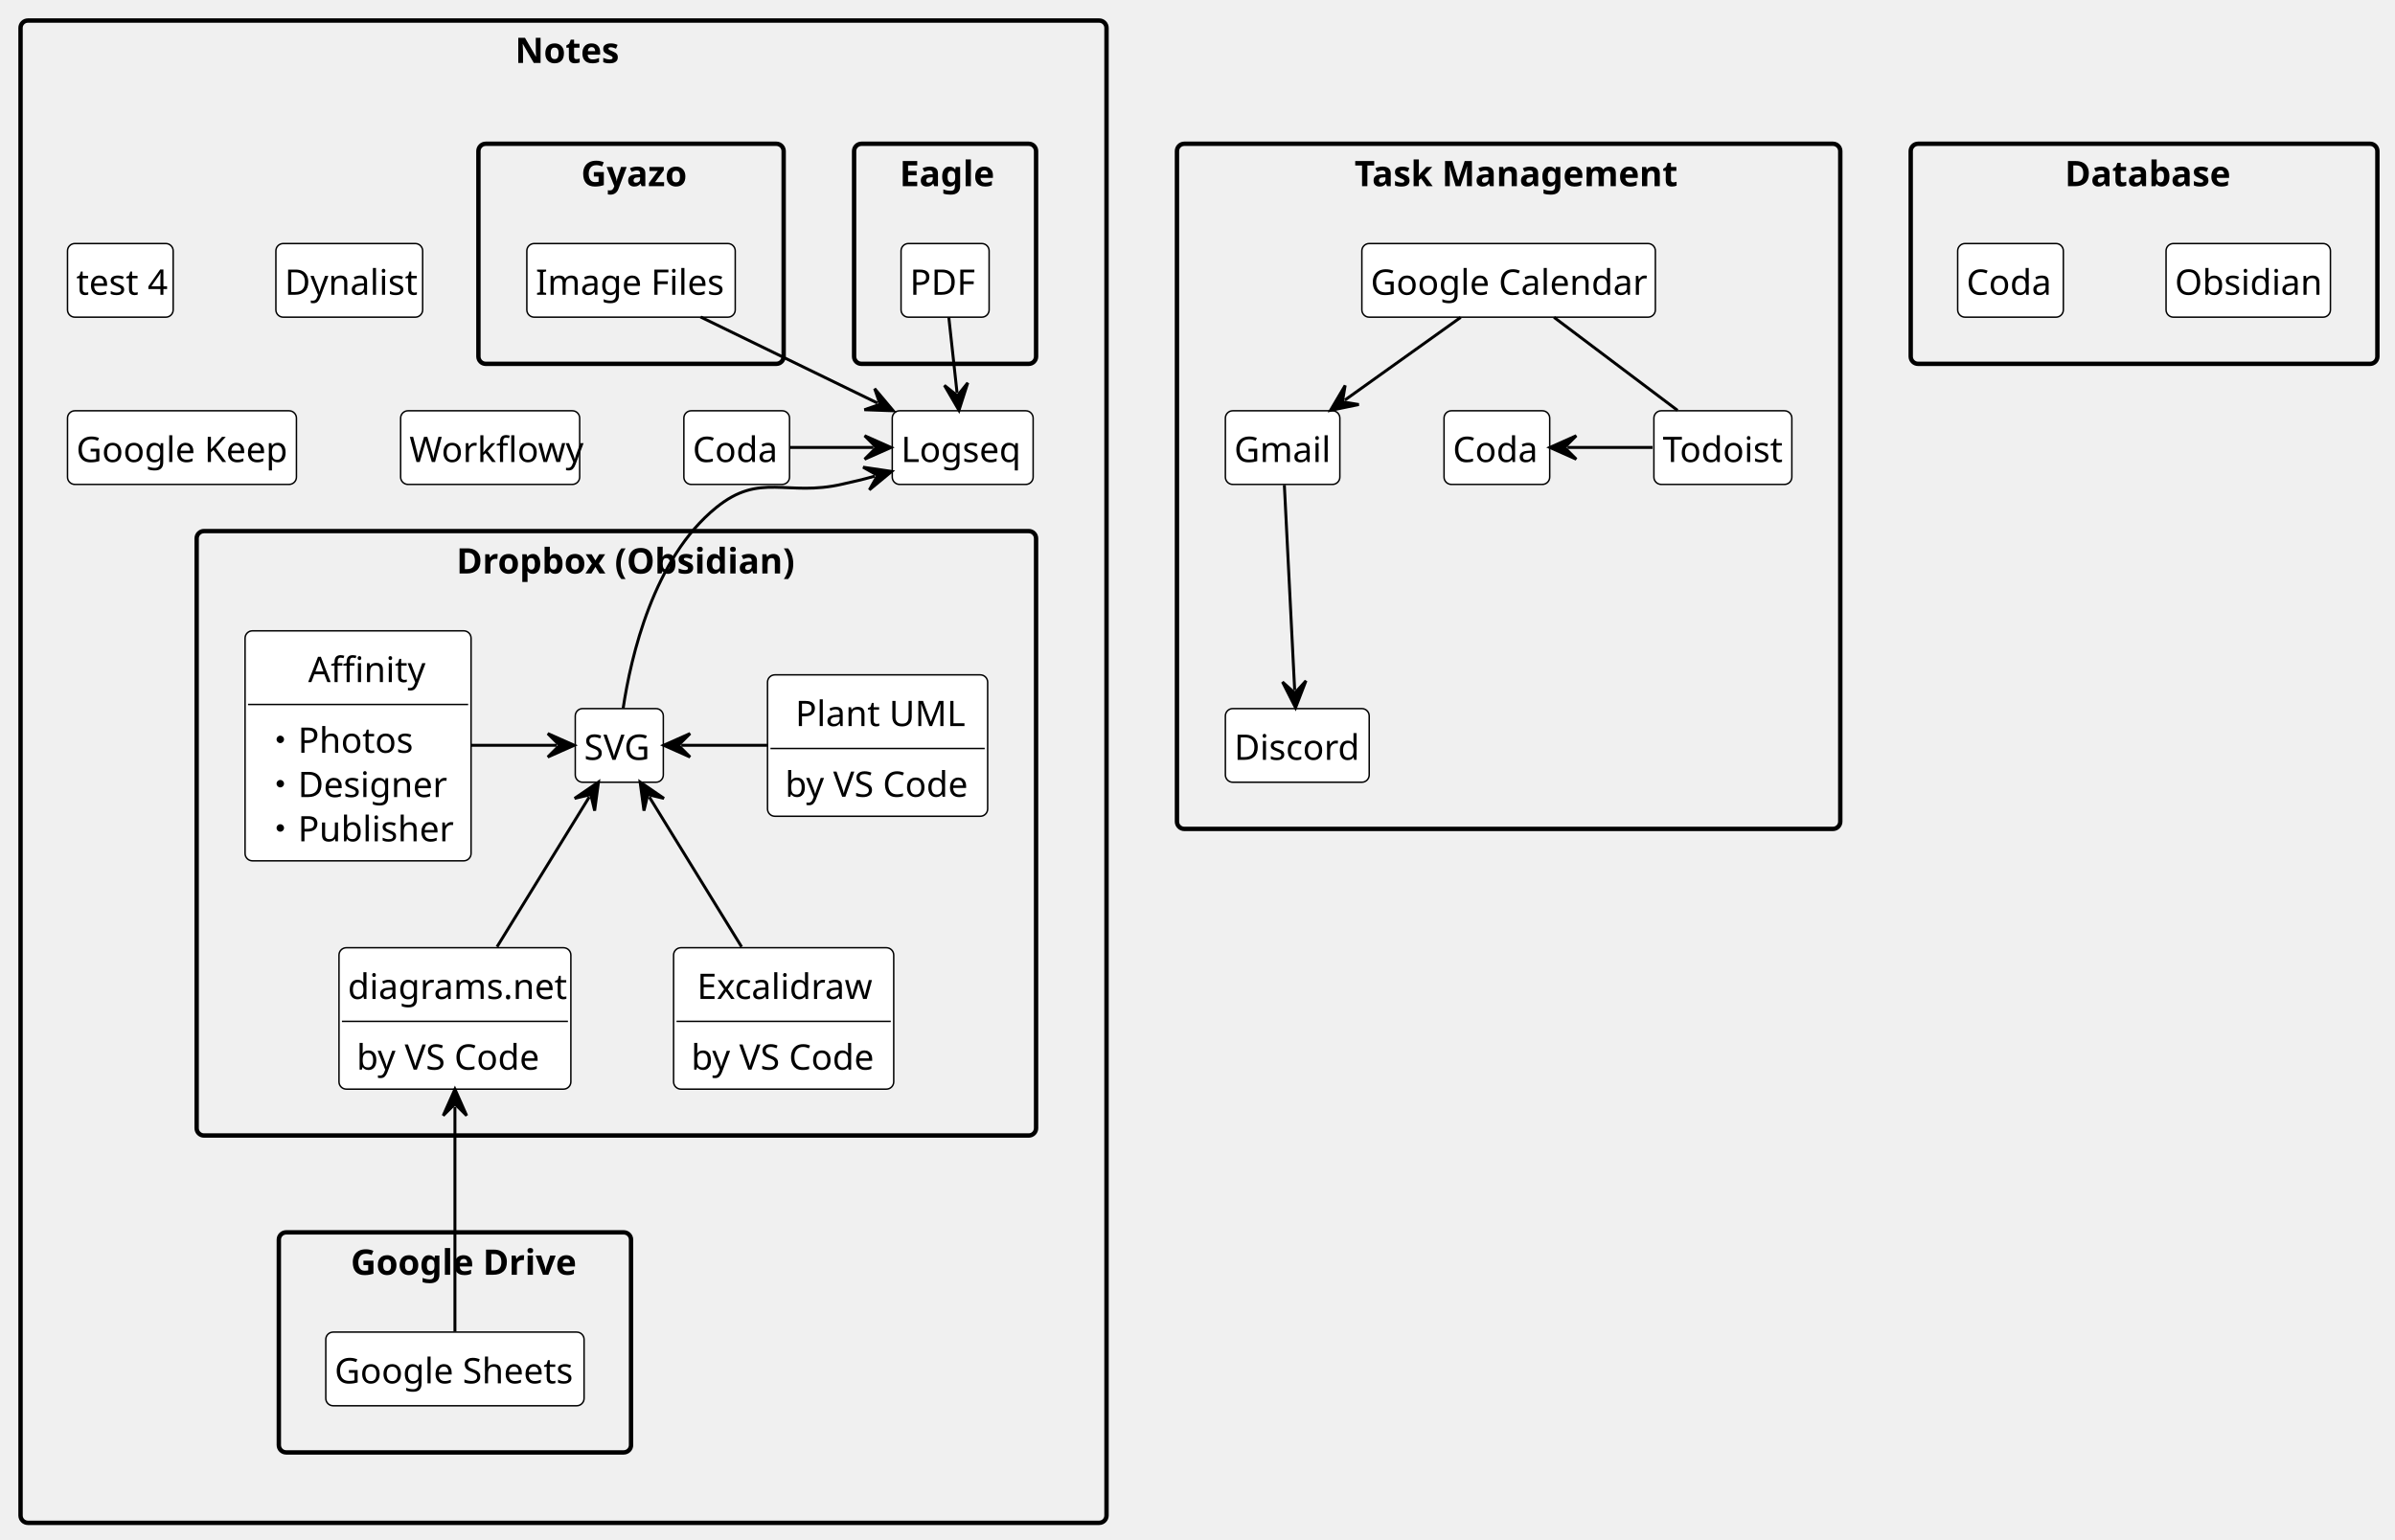
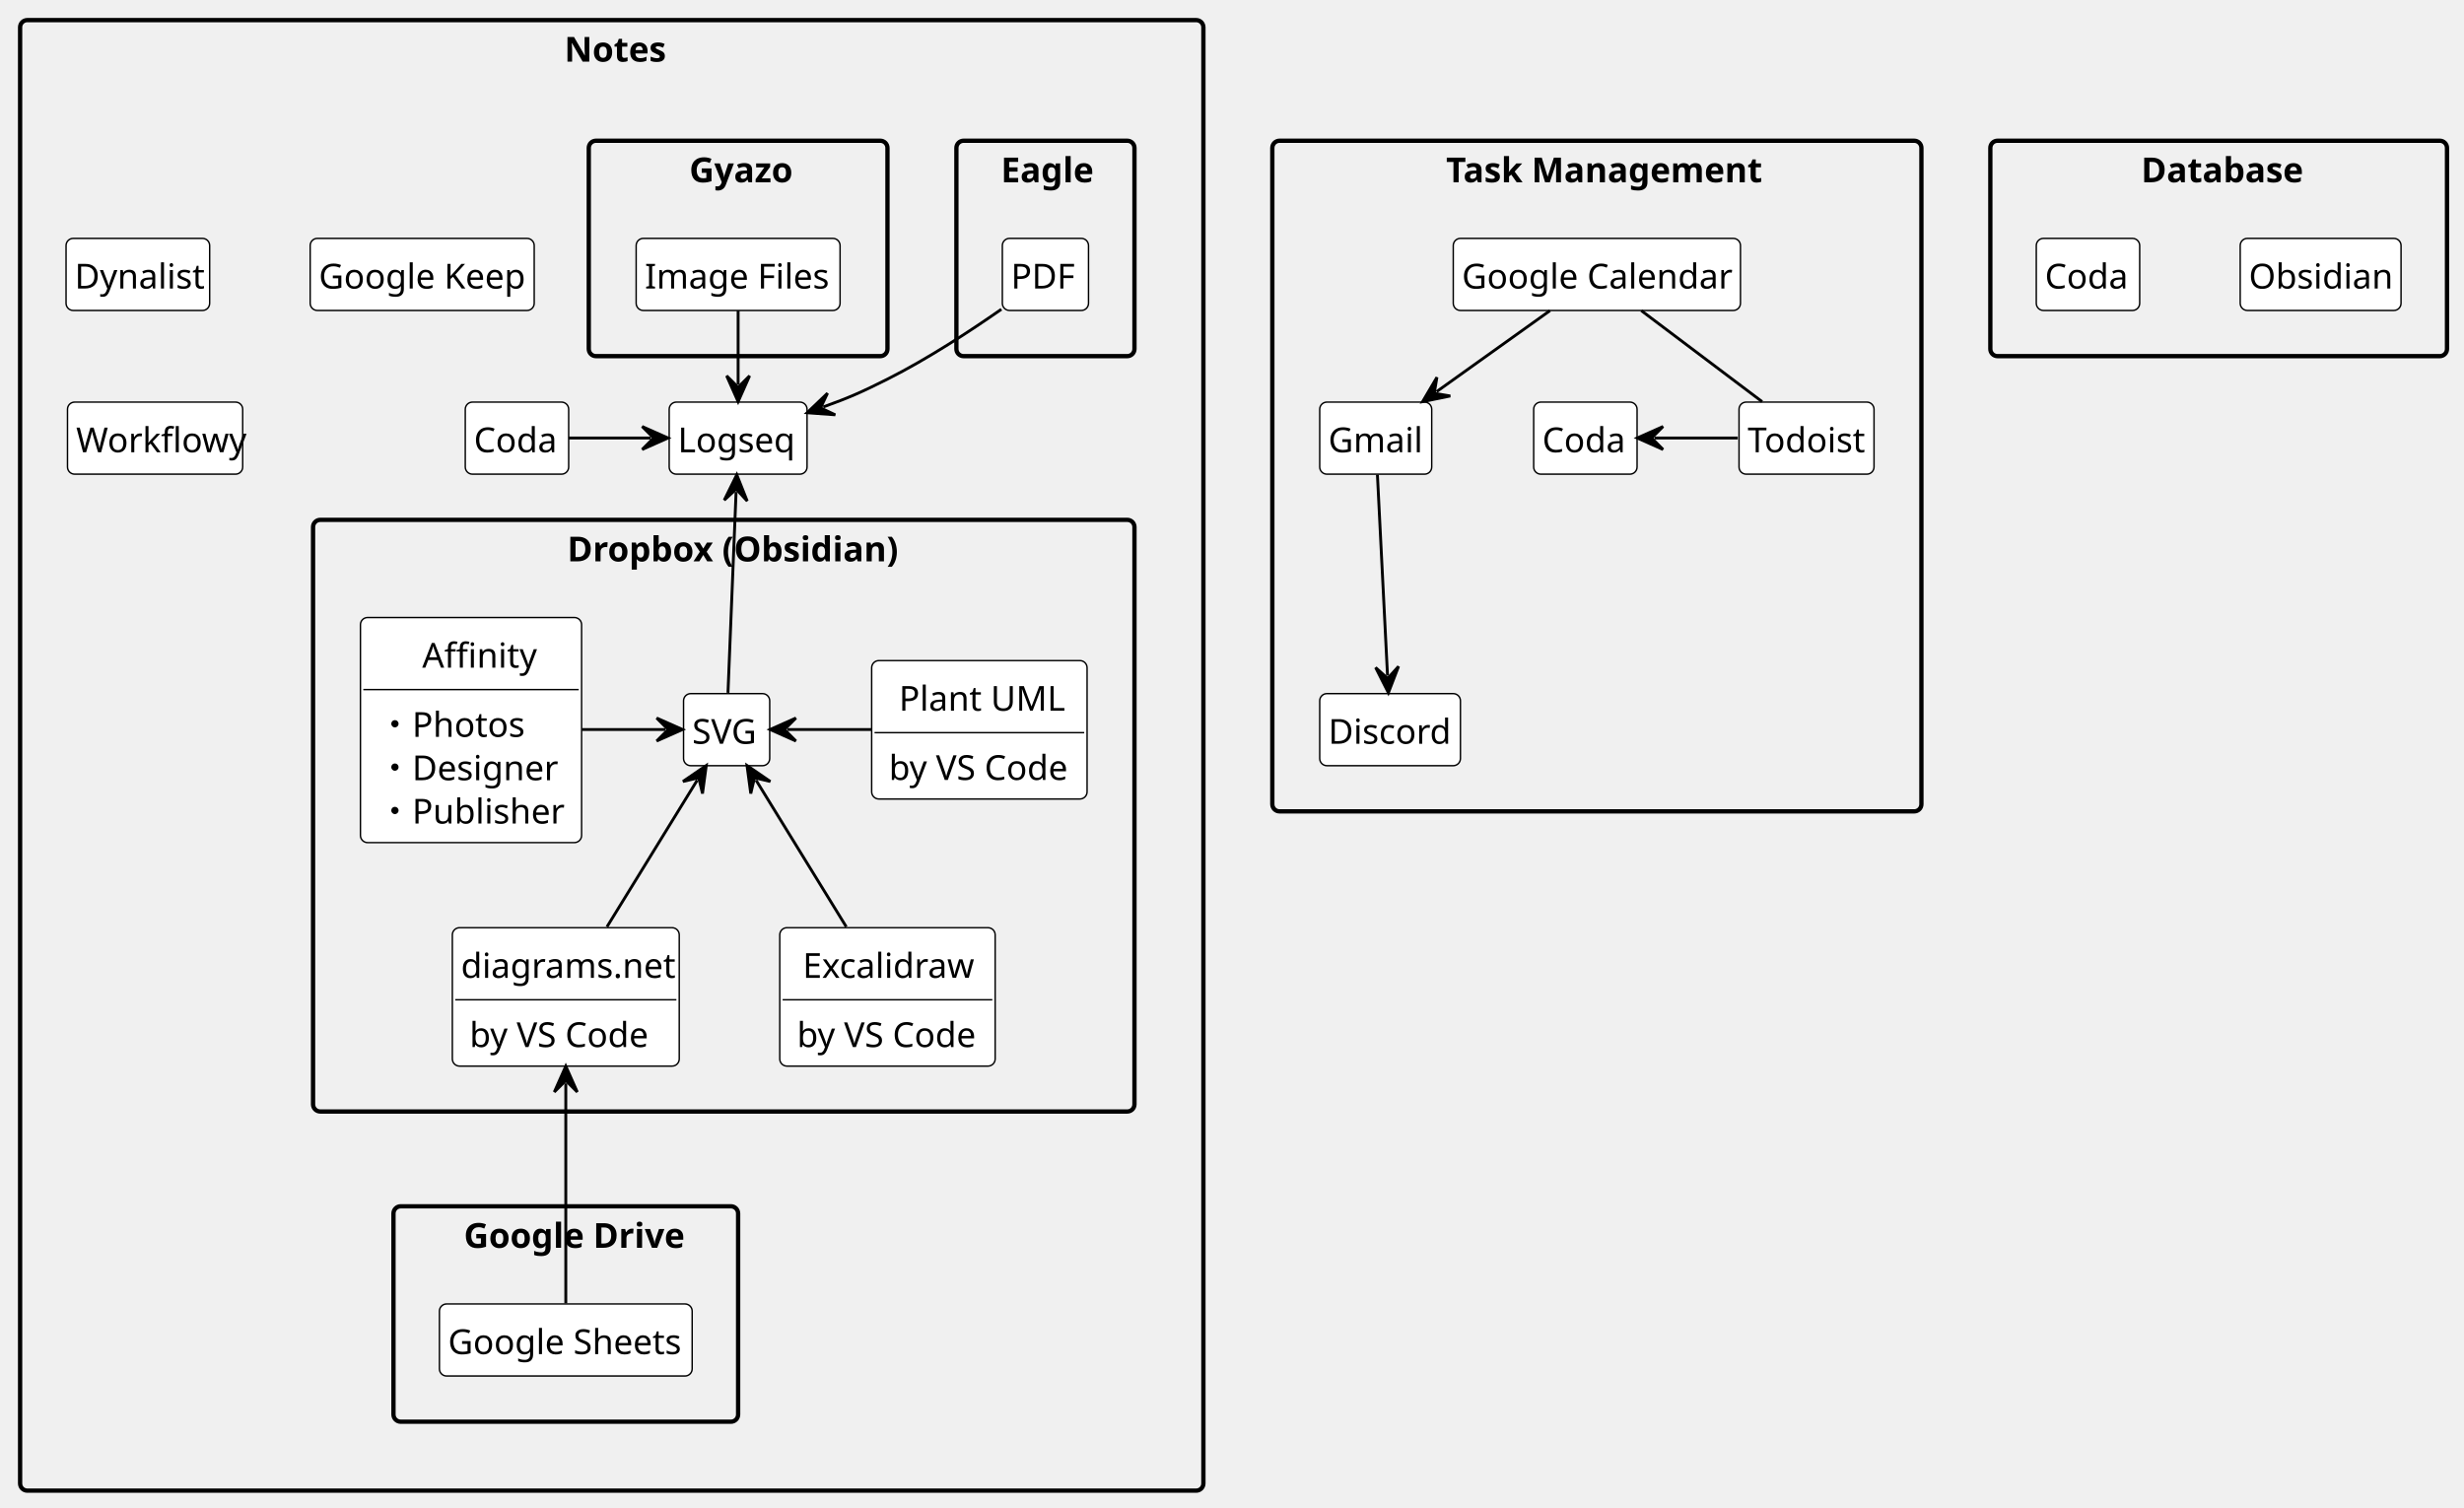
- <svg xmlns="http://www.w3.org/2000/svg" contentStyleType="text/css" height="1640.625px" preserveAspectRatio="none" style="width:2550px;height:1640px;background:#FFFFFF;" version="1.1" viewBox="0 0 2550 1640" width="2550px" zoomAndPan="magnify">
+ <svg xmlns="http://www.w3.org/2000/svg" contentStyleType="text/css" height="1640.625px" preserveAspectRatio="none" style="width:2681px;height:1640px;background:#FFFFFF;" version="1.1" viewBox="0 0 2681 1640" width="2681.25px" zoomAndPan="magnify">
  <defs />
  <g>
    <g id="cluster_Notes">
-       <rect fill="none" height="1600" rx="7.812" ry="7.812" style="stroke:#000000;stroke-width:4.688;" width="1156.25" x="21.875" y="21.875" />
-       <text fill="#000000" font-family="sans-serif" font-size="37.5" font-weight="bold" lengthAdjust="spacing" textLength="103.125" x="548.438" y="67.053">Notes</text>
+       <rect fill="none" height="1600" rx="7.812" ry="7.812" style="stroke:#000000;stroke-width:4.688;" width="1287.5" x="21.875" y="21.875" />
+       <text fill="#000000" font-family="sans-serif" font-size="37.5" font-weight="bold" lengthAdjust="spacing" textLength="103.125" x="614.062" y="67.053">Notes</text>
    </g>
    <g id="cluster_dropbox">
-       <rect fill="none" height="643.75" rx="7.812" ry="7.812" style="stroke:#000000;stroke-width:4.688;" width="893.75" x="209.375" y="565.625" />
-       <text fill="#000000" font-family="sans-serif" font-size="37.5" font-weight="bold" lengthAdjust="spacing" textLength="340.625" x="485.938" y="610.803">Dropbox (Obsidian)</text>
+       <rect fill="none" height="643.75" rx="7.812" ry="7.812" style="stroke:#000000;stroke-width:4.688;" width="893.75" x="340.625" y="565.625" />
+       <text fill="#000000" font-family="sans-serif" font-size="37.5" font-weight="bold" lengthAdjust="spacing" textLength="340.625" x="617.188" y="610.803">Dropbox (Obsidian)</text>
    </g>
    <g id="cluster_googledrive">
-       <rect fill="none" height="234.375" rx="7.812" ry="7.812" style="stroke:#000000;stroke-width:4.688;" width="375" x="296.875" y="1312.5" />
-       <text fill="#000000" font-family="sans-serif" font-size="37.5" font-weight="bold" lengthAdjust="spacing" textLength="221.875" x="373.438" y="1357.678">Google Drive</text>
+       <rect fill="none" height="234.375" rx="7.812" ry="7.812" style="stroke:#000000;stroke-width:4.688;" width="375" x="428.125" y="1312.5" />
+       <text fill="#000000" font-family="sans-serif" font-size="37.5" font-weight="bold" lengthAdjust="spacing" textLength="221.875" x="504.688" y="1357.678">Google Drive</text>
    </g>
    <g id="cluster_eagle">
-       <rect fill="none" height="234.375" rx="7.812" ry="7.812" style="stroke:#000000;stroke-width:4.688;" width="193.75" x="909.375" y="153.125" />
-       <text fill="#000000" font-family="sans-serif" font-size="37.5" font-weight="bold" lengthAdjust="spacing" textLength="96.875" x="957.812" y="198.303">Eagle</text>
+       <rect fill="none" height="234.375" rx="7.812" ry="7.812" style="stroke:#000000;stroke-width:4.688;" width="193.75" x="1040.625" y="153.125" />
+       <text fill="#000000" font-family="sans-serif" font-size="37.5" font-weight="bold" lengthAdjust="spacing" textLength="96.875" x="1089.062" y="198.303">Eagle</text>
    </g>
    <g id="cluster_gyazo">
-       <rect fill="none" height="234.375" rx="7.812" ry="7.812" style="stroke:#000000;stroke-width:4.688;" width="325" x="509.375" y="153.125" />
-       <text fill="#000000" font-family="sans-serif" font-size="37.5" font-weight="bold" lengthAdjust="spacing" textLength="106.25" x="618.75" y="198.303">Gyazo</text>
+       <rect fill="none" height="234.375" rx="7.812" ry="7.812" style="stroke:#000000;stroke-width:4.688;" width="325" x="640.625" y="153.125" />
+       <text fill="#000000" font-family="sans-serif" font-size="37.5" font-weight="bold" lengthAdjust="spacing" textLength="106.25" x="750" y="198.303">Gyazo</text>
    </g>
    <g id="cluster_Database">
-       <rect fill="none" height="234.375" rx="7.812" ry="7.812" style="stroke:#000000;stroke-width:4.688;" width="496.875" x="2034.375" y="153.125" />
-       <text fill="#000000" font-family="sans-serif" font-size="37.5" font-weight="bold" lengthAdjust="spacing" textLength="168.75" x="2198.438" y="198.303">Database</text>
+       <rect fill="none" height="234.375" rx="7.812" ry="7.812" style="stroke:#000000;stroke-width:4.688;" width="496.875" x="2165.625" y="153.125" />
+       <text fill="#000000" font-family="sans-serif" font-size="37.5" font-weight="bold" lengthAdjust="spacing" textLength="168.75" x="2329.688" y="198.303">Database</text>
    </g>
    <g id="cluster_Task Management">
-       <rect fill="none" height="729.688" rx="7.812" ry="7.812" style="stroke:#000000;stroke-width:4.688;" width="706.25" x="1253.125" y="153.125" />
-       <text fill="#000000" font-family="sans-serif" font-size="37.5" font-weight="bold" lengthAdjust="spacing" textLength="328.125" x="1442.188" y="198.303">Task Management</text>
-     </g>
-     <g id="elem_test4">
-       <rect codeLine="26" fill="#FFFFFF" height="78.418" id="test4" rx="7.812" ry="7.812" style="stroke:#000000;stroke-width:1.562;" width="112.5" x="71.875" y="259.375" />
-       <text fill="#000000" font-family="sans-serif" font-size="37.5" lengthAdjust="spacing" textLength="93.75" x="81.25" y="313.928">test 4</text>
+       <rect fill="none" height="729.688" rx="7.812" ry="7.812" style="stroke:#000000;stroke-width:4.688;" width="706.25" x="1384.375" y="153.125" />
+       <text fill="#000000" font-family="sans-serif" font-size="37.5" font-weight="bold" lengthAdjust="spacing" textLength="328.125" x="1573.438" y="198.303">Task Management</text>
    </g>
    <g id="elem_logseq">
-       <rect codeLine="27" fill="#FFFFFF" height="78.418" id="logseq" rx="7.812" ry="7.812" style="stroke:#000000;stroke-width:1.562;" width="150" x="950" y="437.5" />
-       <text fill="#000000" font-family="sans-serif" font-size="37.5" lengthAdjust="spacing" textLength="131.25" x="959.375" y="492.053">Logseq</text>
+       <rect codeLine="26" fill="#FFFFFF" height="78.418" id="logseq" rx="7.812" ry="7.812" style="stroke:#000000;stroke-width:1.562;" width="150" x="728.125" y="437.5" />
+       <text fill="#000000" font-family="sans-serif" font-size="37.5" lengthAdjust="spacing" textLength="131.25" x="737.5" y="492.053">Logseq</text>
    </g>
    <g id="elem_coda">
-       <rect codeLine="54" fill="#FFFFFF" height="78.418" id="coda" rx="7.812" ry="7.812" style="stroke:#000000;stroke-width:1.562;" width="112.5" x="728.125" y="437.5" />
-       <text fill="#000000" font-family="sans-serif" font-size="37.5" lengthAdjust="spacing" textLength="93.75" x="737.5" y="492.053">Coda</text>
+       <rect codeLine="53" fill="#FFFFFF" height="78.418" id="coda" rx="7.812" ry="7.812" style="stroke:#000000;stroke-width:1.562;" width="112.5" x="506.25" y="437.5" />
+       <text fill="#000000" font-family="sans-serif" font-size="37.5" lengthAdjust="spacing" textLength="93.75" x="515.625" y="492.053">Coda</text>
    </g>
    <g id="elem_dynalist">
-       <rect codeLine="55" fill="#FFFFFF" height="78.418" id="dynalist" rx="7.812" ry="7.812" style="stroke:#000000;stroke-width:1.562;" width="156.25" x="293.75" y="259.375" />
-       <text fill="#000000" font-family="sans-serif" font-size="37.5" lengthAdjust="spacing" textLength="137.5" x="303.125" y="313.928">Dynalist</text>
+       <rect codeLine="54" fill="#FFFFFF" height="78.418" id="dynalist" rx="7.812" ry="7.812" style="stroke:#000000;stroke-width:1.562;" width="156.25" x="71.875" y="259.375" />
+       <text fill="#000000" font-family="sans-serif" font-size="37.5" lengthAdjust="spacing" textLength="137.5" x="81.25" y="313.928">Dynalist</text>
    </g>
    <g id="elem_googlekeep">
-       <rect codeLine="56" fill="#FFFFFF" height="78.418" id="googlekeep" rx="7.812" ry="7.812" style="stroke:#000000;stroke-width:1.562;" width="243.75" x="71.875" y="437.5" />
-       <text fill="#000000" font-family="sans-serif" font-size="37.5" lengthAdjust="spacing" textLength="225" x="81.25" y="492.053">Google Keep</text>
+       <rect codeLine="55" fill="#FFFFFF" height="78.418" id="googlekeep" rx="7.812" ry="7.812" style="stroke:#000000;stroke-width:1.562;" width="243.75" x="337.5" y="259.375" />
+       <text fill="#000000" font-family="sans-serif" font-size="37.5" lengthAdjust="spacing" textLength="225" x="346.875" y="313.928">Google Keep</text>
    </g>
    <g id="elem_workflowy">
-       <rect codeLine="57" fill="#FFFFFF" height="78.418" id="workflowy" rx="7.812" ry="7.812" style="stroke:#000000;stroke-width:1.562;" width="190.625" x="426.562" y="437.5" />
-       <text fill="#000000" font-family="sans-serif" font-size="37.5" lengthAdjust="spacing" textLength="171.875" x="435.938" y="492.053">Workflowy</text>
+       <rect codeLine="56" fill="#FFFFFF" height="78.418" id="workflowy" rx="7.812" ry="7.812" style="stroke:#000000;stroke-width:1.562;" width="190.625" x="73.438" y="437.5" />
+       <text fill="#000000" font-family="sans-serif" font-size="37.5" lengthAdjust="spacing" textLength="171.875" x="82.812" y="492.053">Workflowy</text>
    </g>
    <g id="elem_svg">
-       <rect codeLine="29" fill="#FFFFFF" height="78.418" id="svg" rx="7.812" ry="7.812" style="stroke:#000000;stroke-width:1.562;" width="93.75" x="612.5" y="754.688" />
-       <text fill="#000000" font-family="sans-serif" font-size="37.5" lengthAdjust="spacing" textLength="75" x="621.875" y="809.241">SVG</text>
+       <rect codeLine="28" fill="#FFFFFF" height="78.418" id="svg" rx="7.812" ry="7.812" style="stroke:#000000;stroke-width:1.562;" width="93.75" x="743.75" y="754.688" />
+       <text fill="#000000" font-family="sans-serif" font-size="37.5" lengthAdjust="spacing" textLength="75" x="753.125" y="809.241">SVG</text>
    </g>
    <g id="elem_diagramsnet">
-       <rect codeLine="30" fill="#FFFFFF" height="150.586" id="diagramsnet" rx="7.812" ry="7.812" style="stroke:#000000;stroke-width:1.562;" width="246.875" x="360.938" y="1009.375" />
-       <text fill="#000000" font-family="sans-serif" font-size="37.5" lengthAdjust="spacing" textLength="228.125" x="370.312" y="1063.928">diagrams.net</text>
-       <line style="stroke:#000000;stroke-width:1.562;" x1="364.062" x2="604.688" y1="1087.793" y2="1087.793" />
-       <text fill="#000000" font-family="sans-serif" font-size="37.5" lengthAdjust="spacing" textLength="196.875" x="379.688" y="1139.221">by VS Code</text>
+       <rect codeLine="29" fill="#FFFFFF" height="150.586" id="diagramsnet" rx="7.812" ry="7.812" style="stroke:#000000;stroke-width:1.562;" width="246.875" x="492.188" y="1009.375" />
+       <text fill="#000000" font-family="sans-serif" font-size="37.5" lengthAdjust="spacing" textLength="228.125" x="501.562" y="1063.928">diagrams.net</text>
+       <line style="stroke:#000000;stroke-width:1.562;" x1="495.312" x2="735.938" y1="1087.793" y2="1087.793" />
+       <text fill="#000000" font-family="sans-serif" font-size="37.5" lengthAdjust="spacing" textLength="196.875" x="510.938" y="1139.221">by VS Code</text>
    </g>
    <g id="elem_excalidraw">
-       <rect codeLine="33" fill="#FFFFFF" height="150.586" id="excalidraw" rx="7.812" ry="7.812" style="stroke:#000000;stroke-width:1.562;" width="234.375" x="717.188" y="1009.375" />
-       <text fill="#000000" font-family="sans-serif" font-size="37.5" lengthAdjust="spacing" textLength="184.375" x="742.188" y="1063.928">Excalidraw</text>
-       <line style="stroke:#000000;stroke-width:1.562;" x1="720.312" x2="948.438" y1="1087.793" y2="1087.793" />
-       <text fill="#000000" font-family="sans-serif" font-size="37.5" lengthAdjust="spacing" textLength="196.875" x="735.938" y="1139.221">by VS Code</text>
+       <rect codeLine="32" fill="#FFFFFF" height="150.586" id="excalidraw" rx="7.812" ry="7.812" style="stroke:#000000;stroke-width:1.562;" width="234.375" x="848.438" y="1009.375" />
+       <text fill="#000000" font-family="sans-serif" font-size="37.5" lengthAdjust="spacing" textLength="184.375" x="873.438" y="1063.928">Excalidraw</text>
+       <line style="stroke:#000000;stroke-width:1.562;" x1="851.562" x2="1079.688" y1="1087.793" y2="1087.793" />
+       <text fill="#000000" font-family="sans-serif" font-size="37.5" lengthAdjust="spacing" textLength="196.875" x="867.188" y="1139.221">by VS Code</text>
    </g>
    <g id="elem_plantuml">
-       <rect codeLine="36" fill="#FFFFFF" height="150.586" id="plantuml" rx="7.812" ry="7.812" style="stroke:#000000;stroke-width:1.562;" width="234.375" x="817.188" y="718.75" />
-       <text fill="#000000" font-family="sans-serif" font-size="37.5" lengthAdjust="spacing" textLength="175" x="846.875" y="773.303">Plant UML</text>
-       <line style="stroke:#000000;stroke-width:1.562;" x1="820.312" x2="1048.438" y1="797.168" y2="797.168" />
-       <text fill="#000000" font-family="sans-serif" font-size="37.5" lengthAdjust="spacing" textLength="196.875" x="835.938" y="848.596">by VS Code</text>
+       <rect codeLine="35" fill="#FFFFFF" height="150.586" id="plantuml" rx="7.812" ry="7.812" style="stroke:#000000;stroke-width:1.562;" width="234.375" x="948.438" y="718.75" />
+       <text fill="#000000" font-family="sans-serif" font-size="37.5" lengthAdjust="spacing" textLength="175" x="978.125" y="773.303">Plant UML</text>
+       <line style="stroke:#000000;stroke-width:1.562;" x1="951.562" x2="1179.688" y1="797.168" y2="797.168" />
+       <text fill="#000000" font-family="sans-serif" font-size="37.5" lengthAdjust="spacing" textLength="196.875" x="967.188" y="848.596">by VS Code</text>
    </g>
    <g id="elem_affinity">
-       <rect codeLine="39" fill="#FFFFFF" height="244.922" id="affinity" rx="7.812" ry="7.812" style="stroke:#000000;stroke-width:1.562;" width="240.625" x="260.938" y="671.875" />
-       <text fill="#000000" font-family="sans-serif" font-size="37.5" lengthAdjust="spacing" textLength="106.25" x="328.125" y="726.428">Affinity</text>
-       <line style="stroke:#000000;stroke-width:1.562;" x1="264.062" x2="498.438" y1="750.293" y2="750.293" />
-       <text fill="#000000" font-family="sans-serif" font-size="37.5" lengthAdjust="spacing" textLength="159.375" x="279.688" y="801.721">・Photos</text>
-       <text fill="#000000" font-family="sans-serif" font-size="37.5" lengthAdjust="spacing" textLength="196.875" x="279.688" y="848.889">・Designer</text>
-       <text fill="#000000" font-family="sans-serif" font-size="37.5" lengthAdjust="spacing" textLength="203.125" x="279.688" y="896.057">・Publisher</text>
+       <rect codeLine="38" fill="#FFFFFF" height="244.922" id="affinity" rx="7.812" ry="7.812" style="stroke:#000000;stroke-width:1.562;" width="240.625" x="392.188" y="671.875" />
+       <text fill="#000000" font-family="sans-serif" font-size="37.5" lengthAdjust="spacing" textLength="106.25" x="459.375" y="726.428">Affinity</text>
+       <line style="stroke:#000000;stroke-width:1.562;" x1="395.312" x2="629.688" y1="750.293" y2="750.293" />
+       <text fill="#000000" font-family="sans-serif" font-size="37.5" lengthAdjust="spacing" textLength="159.375" x="410.938" y="801.721">・Photos</text>
+       <text fill="#000000" font-family="sans-serif" font-size="37.5" lengthAdjust="spacing" textLength="196.875" x="410.938" y="848.889">・Designer</text>
+       <text fill="#000000" font-family="sans-serif" font-size="37.5" lengthAdjust="spacing" textLength="203.125" x="410.938" y="896.057">・Publisher</text>
    </g>
    <g id="elem_googlesheets">
-       <rect codeLine="46" fill="#FFFFFF" height="78.418" id="googlesheets" rx="7.812" ry="7.812" style="stroke:#000000;stroke-width:1.562;" width="275" x="346.875" y="1418.75" />
-       <text fill="#000000" font-family="sans-serif" font-size="37.5" lengthAdjust="spacing" textLength="256.25" x="356.25" y="1473.303">Google Sheets</text>
+       <rect codeLine="45" fill="#FFFFFF" height="78.418" id="googlesheets" rx="7.812" ry="7.812" style="stroke:#000000;stroke-width:1.562;" width="275" x="478.125" y="1418.75" />
+       <text fill="#000000" font-family="sans-serif" font-size="37.5" lengthAdjust="spacing" textLength="256.25" x="487.5" y="1473.303">Google Sheets</text>
    </g>
    <g id="elem_pdf">
-       <rect codeLine="49" fill="#FFFFFF" height="78.418" id="pdf" rx="7.812" ry="7.812" style="stroke:#000000;stroke-width:1.562;" width="93.75" x="959.375" y="259.375" />
-       <text fill="#000000" font-family="sans-serif" font-size="37.5" lengthAdjust="spacing" textLength="75" x="968.75" y="313.928">PDF</text>
+       <rect codeLine="48" fill="#FFFFFF" height="78.418" id="pdf" rx="7.812" ry="7.812" style="stroke:#000000;stroke-width:1.562;" width="93.75" x="1090.625" y="259.375" />
+       <text fill="#000000" font-family="sans-serif" font-size="37.5" lengthAdjust="spacing" textLength="75" x="1100" y="313.928">PDF</text>
    </g>
    <g id="elem_imagefiles">
-       <rect codeLine="52" fill="#FFFFFF" height="78.418" id="imagefiles" rx="7.812" ry="7.812" style="stroke:#000000;stroke-width:1.562;" width="221.875" x="560.938" y="259.375" />
-       <text fill="#000000" font-family="sans-serif" font-size="37.5" lengthAdjust="spacing" textLength="203.125" x="570.312" y="313.928">Image Files</text>
+       <rect codeLine="51" fill="#FFFFFF" height="78.418" id="imagefiles" rx="7.812" ry="7.812" style="stroke:#000000;stroke-width:1.562;" width="221.875" x="692.188" y="259.375" />
+       <text fill="#000000" font-family="sans-serif" font-size="37.5" lengthAdjust="spacing" textLength="203.125" x="701.562" y="313.928">Image Files</text>
    </g>
    <g id="elem_obsidian">
-       <rect codeLine="61" fill="#FFFFFF" height="78.418" id="obsidian" rx="7.812" ry="7.812" style="stroke:#000000;stroke-width:1.562;" width="175" x="2306.25" y="259.375" />
-       <text fill="#000000" font-family="sans-serif" font-size="37.5" lengthAdjust="spacing" textLength="156.25" x="2315.625" y="313.928">Obsidian</text>
+       <rect codeLine="60" fill="#FFFFFF" height="78.418" id="obsidian" rx="7.812" ry="7.812" style="stroke:#000000;stroke-width:1.562;" width="175" x="2437.5" y="259.375" />
+       <text fill="#000000" font-family="sans-serif" font-size="37.5" lengthAdjust="spacing" textLength="156.25" x="2446.875" y="313.928">Obsidian</text>
    </g>
    <g id="elem_coda2">
-       <rect codeLine="62" fill="#FFFFFF" height="78.418" id="coda2" rx="7.812" ry="7.812" style="stroke:#000000;stroke-width:1.562;" width="112.5" x="2084.375" y="259.375" />
-       <text fill="#000000" font-family="sans-serif" font-size="37.5" lengthAdjust="spacing" textLength="93.75" x="2093.75" y="313.928">Coda</text>
+       <rect codeLine="61" fill="#FFFFFF" height="78.418" id="coda2" rx="7.812" ry="7.812" style="stroke:#000000;stroke-width:1.562;" width="112.5" x="2215.625" y="259.375" />
+       <text fill="#000000" font-family="sans-serif" font-size="37.5" lengthAdjust="spacing" textLength="93.75" x="2225" y="313.928">Coda</text>
    </g>
    <g id="elem_coda3">
-       <rect codeLine="66" fill="#FFFFFF" height="78.418" id="coda3" rx="7.812" ry="7.812" style="stroke:#000000;stroke-width:1.562;" width="112.5" x="1537.5" y="437.5" />
-       <text fill="#000000" font-family="sans-serif" font-size="37.5" lengthAdjust="spacing" textLength="93.75" x="1546.875" y="492.053">Coda</text>
+       <rect codeLine="65" fill="#FFFFFF" height="78.418" id="coda3" rx="7.812" ry="7.812" style="stroke:#000000;stroke-width:1.562;" width="112.5" x="1668.75" y="437.5" />
+       <text fill="#000000" font-family="sans-serif" font-size="37.5" lengthAdjust="spacing" textLength="93.75" x="1678.125" y="492.053">Coda</text>
    </g>
    <g id="elem_todoist">
-       <rect codeLine="67" fill="#FFFFFF" height="78.418" id="todoist" rx="7.812" ry="7.812" style="stroke:#000000;stroke-width:1.562;" width="146.875" x="1760.938" y="437.5" />
-       <text fill="#000000" font-family="sans-serif" font-size="37.5" lengthAdjust="spacing" textLength="128.125" x="1770.312" y="492.053">Todoist</text>
+       <rect codeLine="66" fill="#FFFFFF" height="78.418" id="todoist" rx="7.812" ry="7.812" style="stroke:#000000;stroke-width:1.562;" width="146.875" x="1892.188" y="437.5" />
+       <text fill="#000000" font-family="sans-serif" font-size="37.5" lengthAdjust="spacing" textLength="128.125" x="1901.562" y="492.053">Todoist</text>
    </g>
    <g id="elem_googlecalendar">
-       <rect codeLine="68" fill="#FFFFFF" height="78.418" id="googlecalendar" rx="7.812" ry="7.812" style="stroke:#000000;stroke-width:1.562;" width="312.5" x="1450" y="259.375" />
-       <text fill="#000000" font-family="sans-serif" font-size="37.5" lengthAdjust="spacing" textLength="293.75" x="1459.375" y="313.928">Google Calendar</text>
+       <rect codeLine="67" fill="#FFFFFF" height="78.418" id="googlecalendar" rx="7.812" ry="7.812" style="stroke:#000000;stroke-width:1.562;" width="312.5" x="1581.25" y="259.375" />
+       <text fill="#000000" font-family="sans-serif" font-size="37.5" lengthAdjust="spacing" textLength="293.75" x="1590.625" y="313.928">Google Calendar</text>
    </g>
    <g id="elem_gmail">
-       <rect codeLine="69" fill="#FFFFFF" height="78.418" id="gmail" rx="7.812" ry="7.812" style="stroke:#000000;stroke-width:1.562;" width="121.875" x="1304.688" y="437.5" />
-       <text fill="#000000" font-family="sans-serif" font-size="37.5" lengthAdjust="spacing" textLength="103.125" x="1314.062" y="492.053">Gmail</text>
+       <rect codeLine="68" fill="#FFFFFF" height="78.418" id="gmail" rx="7.812" ry="7.812" style="stroke:#000000;stroke-width:1.562;" width="121.875" x="1435.938" y="437.5" />
+       <text fill="#000000" font-family="sans-serif" font-size="37.5" lengthAdjust="spacing" textLength="103.125" x="1445.312" y="492.053">Gmail</text>
    </g>
    <g id="elem_discord">
-       <rect codeLine="70" fill="#FFFFFF" height="78.418" id="discord" rx="7.812" ry="7.812" style="stroke:#000000;stroke-width:1.562;" width="153.125" x="1304.688" y="754.688" />
-       <text fill="#000000" font-family="sans-serif" font-size="37.5" lengthAdjust="spacing" textLength="134.375" x="1314.062" y="809.241">Discord</text>
+       <rect codeLine="69" fill="#FFFFFF" height="78.418" id="discord" rx="7.812" ry="7.812" style="stroke:#000000;stroke-width:1.562;" width="153.125" x="1435.938" y="754.688" />
+       <text fill="#000000" font-family="sans-serif" font-size="37.5" lengthAdjust="spacing" textLength="134.375" x="1445.312" y="809.241">Discord</text>
    </g>
    <g id="link_logseq_svg">
-       <path codeLine="74" d="M931.342,507.119 C914.155,511.9 913.969,511.656 896.875,515.625 C837.719,529.406 809.656,502.344 762.5,540.625 C695.781,594.781 671.75,699.25 663.469,754.438 " fill="none" id="logseq-backto-svg" style="stroke:#000000;stroke-width:3.125;" />
-       <polygon fill="#000000" points="949.406,502.094,918.96,497.589,934.353,506.281,925.66,521.674,949.406,502.094" style="stroke:#000000;stroke-width:3.125;" />
+       <path codeLine="73" d="M800.903,535.297 C798.497,595.141 794.5,693.969 792.094,753.781 " fill="none" id="logseq-backto-svg" style="stroke:#000000;stroke-width:3.125;" />
+       <polygon fill="#000000" points="801.656,516.562,788.036,544.163,801.029,532.175,813.016,545.167,801.656,516.562" style="stroke:#000000;stroke-width:3.125;" />
    </g>
    <g id="link_svg_plantuml">
-       <path codeLine="75" d="M725.375,793.75 C762.156,793.75 780.188,793.75 816.938,793.75 " fill="none" id="svg-backto-plantuml" style="stroke:#000000;stroke-width:3.125;" />
-       <polygon fill="#000000" points="706.625,793.75,734.75,806.25,722.25,793.75,734.75,781.25,706.625,793.75" style="stroke:#000000;stroke-width:3.125;" />
+       <path codeLine="74" d="M856.625,793.75 C893.406,793.75 911.438,793.75 948.188,793.75 " fill="none" id="svg-backto-plantuml" style="stroke:#000000;stroke-width:3.125;" />
+       <polygon fill="#000000" points="837.875,793.75,866,806.25,853.5,793.75,866,781.25,837.875,793.75" style="stroke:#000000;stroke-width:3.125;" />
    </g>
    <g id="link_svg_excalidraw">
-       <path codeLine="76" d="M691.364,848.871 C718.427,892.808 754.969,952.188 789.562,1008.406 " fill="none" id="svg-backto-excalidraw" style="stroke:#000000;stroke-width:3.125;" />
-       <polygon fill="#000000" points="681.531,832.906,685.638,863.409,689.726,846.21,706.924,850.298,681.531,832.906" style="stroke:#000000;stroke-width:3.125;" />
+       <path codeLine="75" d="M822.614,848.871 C849.677,892.808 886.219,952.188 920.812,1008.406 " fill="none" id="svg-backto-excalidraw" style="stroke:#000000;stroke-width:3.125;" />
+       <polygon fill="#000000" points="812.781,832.906,816.888,863.409,820.976,846.21,838.174,850.298,812.781,832.906" style="stroke:#000000;stroke-width:3.125;" />
    </g>
    <g id="link_svg_diagramsnet">
-       <path codeLine="77" d="M627.386,848.871 C600.323,892.808 563.781,952.188 529.188,1008.406 " fill="none" id="svg-backto-diagramsnet" style="stroke:#000000;stroke-width:3.125;" />
-       <polygon fill="#000000" points="637.219,832.906,611.826,850.298,629.024,846.21,633.112,863.409,637.219,832.906" style="stroke:#000000;stroke-width:3.125;" />
+       <path codeLine="76" d="M758.636,848.871 C731.573,892.808 695.031,952.188 660.438,1008.406 " fill="none" id="svg-backto-diagramsnet" style="stroke:#000000;stroke-width:3.125;" />
+       <polygon fill="#000000" points="768.469,832.906,743.076,850.298,760.274,846.21,764.362,863.409,768.469,832.906" style="stroke:#000000;stroke-width:3.125;" />
    </g>
    <g id="link_affinity_svg">
-       <path codeLine="78" d="M501.844,793.75 C538.344,793.75 556.125,793.75 592.625,793.75 " fill="none" id="affinity-to-svg" style="stroke:#000000;stroke-width:3.125;" />
-       <polygon fill="#000000" points="611.375,793.75,583.25,781.25,595.75,793.75,583.25,806.25,611.375,793.75" style="stroke:#000000;stroke-width:3.125;" />
+       <path codeLine="77" d="M633.094,793.75 C669.594,793.75 687.375,793.75 723.875,793.75 " fill="none" id="affinity-to-svg" style="stroke:#000000;stroke-width:3.125;" />
+       <polygon fill="#000000" points="742.625,793.75,714.5,781.25,727,793.75,714.5,806.25,742.625,793.75" style="stroke:#000000;stroke-width:3.125;" />
    </g>
    <g id="link_diagramsnet_googlesheets">
-       <path codeLine="79" d="M484.375,1178.781 C484.375,1256.531 484.375,1358.094 484.375,1418.094 " fill="none" id="diagramsnet-backto-googlesheets" style="stroke:#000000;stroke-width:3.125;" />
-       <polygon fill="#000000" points="484.375,1160.031,471.875,1188.156,484.375,1175.656,496.875,1188.156,484.375,1160.031" style="stroke:#000000;stroke-width:3.125;" />
+       <path codeLine="78" d="M615.625,1178.781 C615.625,1256.531 615.625,1358.094 615.625,1418.094 " fill="none" id="diagramsnet-backto-googlesheets" style="stroke:#000000;stroke-width:3.125;" />
+       <polygon fill="#000000" points="615.625,1160.031,603.125,1188.156,615.625,1175.656,628.125,1188.156,615.625,1160.031" style="stroke:#000000;stroke-width:3.125;" />
    </g>
    <g id="link_pdf_logseq">
-       <path codeLine="80" d="M1010.219,338 C1013.406,367.188 1015.806,389.236 1018.994,418.392 " fill="none" id="pdf-to-logseq" style="stroke:#000000;stroke-width:3.125;" />
-       <polygon fill="#000000" points="1021.031,437.031,1030.401,407.714,1019.333,421.499,1005.549,410.431,1021.031,437.031" style="stroke:#000000;stroke-width:3.125;" />
+       <path codeLine="79" d="M1089.531,336.5 C1055.938,359.969 1009.406,390.469 965.625,412.5 C937.906,426.438 923.835,432.696 895.804,442.759 " fill="none" id="pdf-to-logseq" style="stroke:#000000;stroke-width:3.125;" />
+       <polygon fill="#000000" points="878.156,449.094,908.851,451.356,892.862,443.815,900.404,427.826,878.156,449.094" style="stroke:#000000;stroke-width:3.125;" />
    </g>
    <g id="link_imagefiles_logseq">
-       <path codeLine="81" d="M745.906,337.594 C806.156,366.938 873.988,399.912 934.207,429.255 " fill="none" id="imagefiles-to-logseq" style="stroke:#000000;stroke-width:3.125;" />
-       <polygon fill="#000000" points="951.062,437.469,931.255,413.912,937.016,430.624,920.304,436.386,951.062,437.469" style="stroke:#000000;stroke-width:3.125;" />
+       <path codeLine="80" d="M803.125,338 C803.125,367.188 803.125,389.125 803.125,418.281 " fill="none" id="imagefiles-to-logseq" style="stroke:#000000;stroke-width:3.125;" />
+       <polygon fill="#000000" points="803.125,437.031,815.625,408.906,803.125,421.406,790.625,408.906,803.125,437.031" style="stroke:#000000;stroke-width:3.125;" />
    </g>
    <g id="link_coda_logseq">
-       <path codeLine="82" d="M840.781,476.562 C876.75,476.562 894,476.562 929.969,476.562 " fill="none" id="coda-to-logseq" style="stroke:#000000;stroke-width:3.125;" />
-       <polygon fill="#000000" points="948.719,476.562,920.594,464.062,933.094,476.562,920.594,489.062,948.719,476.562" style="stroke:#000000;stroke-width:3.125;" />
+       <path codeLine="81" d="M618.906,476.562 C654.875,476.562 672.125,476.562 708.094,476.562 " fill="none" id="coda-to-logseq" style="stroke:#000000;stroke-width:3.125;" />
+       <polygon fill="#000000" points="726.844,476.562,698.719,464.062,711.219,476.562,698.719,489.062,726.844,476.562" style="stroke:#000000;stroke-width:3.125;" />
    </g>
    <g id="link_googlecalendar_todoist">
-       <path codeLine="87" d="M1654.625,338 C1693.344,367.188 1747.375,407.875 1786.062,437.031 " fill="none" id="googlecalendar-todoist" style="stroke:#000000;stroke-width:3.125;" />
+       <path codeLine="86" d="M1785.875,338 C1824.594,367.188 1878.625,407.875 1917.312,437.031 " fill="none" id="googlecalendar-todoist" style="stroke:#000000;stroke-width:3.125;" />
    </g>
    <g id="link_googlecalendar_gmail">
-       <path codeLine="88" d="M1555.219,338 C1514.375,367.188 1472.663,396.976 1431.851,426.132 " fill="none" id="googlecalendar-to-gmail" style="stroke:#000000;stroke-width:3.125;" />
-       <polygon fill="#000000" points="1416.594,437.031,1446.745,430.853,1429.308,427.949,1432.213,410.511,1416.594,437.031" style="stroke:#000000;stroke-width:3.125;" />
+       <path codeLine="87" d="M1686.469,338 C1645.625,367.188 1603.913,396.976 1563.101,426.132 " fill="none" id="googlecalendar-to-gmail" style="stroke:#000000;stroke-width:3.125;" />
+       <polygon fill="#000000" points="1547.844,437.031,1577.995,430.853,1560.558,427.949,1563.463,410.511,1547.844,437.031" style="stroke:#000000;stroke-width:3.125;" />
    </g>
    <g id="link_gmail_discord">
-       <path codeLine="89" d="M1367.469,516.562 C1370.5,576.406 1375.467,675.242 1378.467,735.055 " fill="none" id="gmail-to-discord" style="stroke:#000000;stroke-width:3.125;" />
-       <polygon fill="#000000" points="1379.406,753.781,1390.482,725.065,1378.623,738.176,1365.513,726.318,1379.406,753.781" style="stroke:#000000;stroke-width:3.125;" />
+       <path codeLine="88" d="M1498.719,516.562 C1501.75,576.406 1506.717,675.242 1509.717,735.055 " fill="none" id="gmail-to-discord" style="stroke:#000000;stroke-width:3.125;" />
+       <polygon fill="#000000" points="1510.656,753.781,1521.732,725.065,1509.873,738.176,1496.763,726.318,1510.656,753.781" style="stroke:#000000;stroke-width:3.125;" />
    </g>
    <g id="link_coda3_todoist">
-       <path codeLine="90" d="M1668.906,476.562 C1705.344,476.562 1723.062,476.562 1759.531,476.562 " fill="none" id="coda3-backto-todoist" style="stroke:#000000;stroke-width:3.125;" />
-       <polygon fill="#000000" points="1650.156,476.562,1678.281,489.062,1665.781,476.562,1678.281,464.062,1650.156,476.562" style="stroke:#000000;stroke-width:3.125;" />
+       <path codeLine="89" d="M1800.156,476.562 C1836.594,476.562 1854.312,476.562 1890.781,476.562 " fill="none" id="coda3-backto-todoist" style="stroke:#000000;stroke-width:3.125;" />
+       <polygon fill="#000000" points="1781.406,476.562,1809.531,489.062,1797.031,476.562,1809.531,464.062,1781.406,476.562" style="stroke:#000000;stroke-width:3.125;" />
    </g>
  </g>
</svg>
